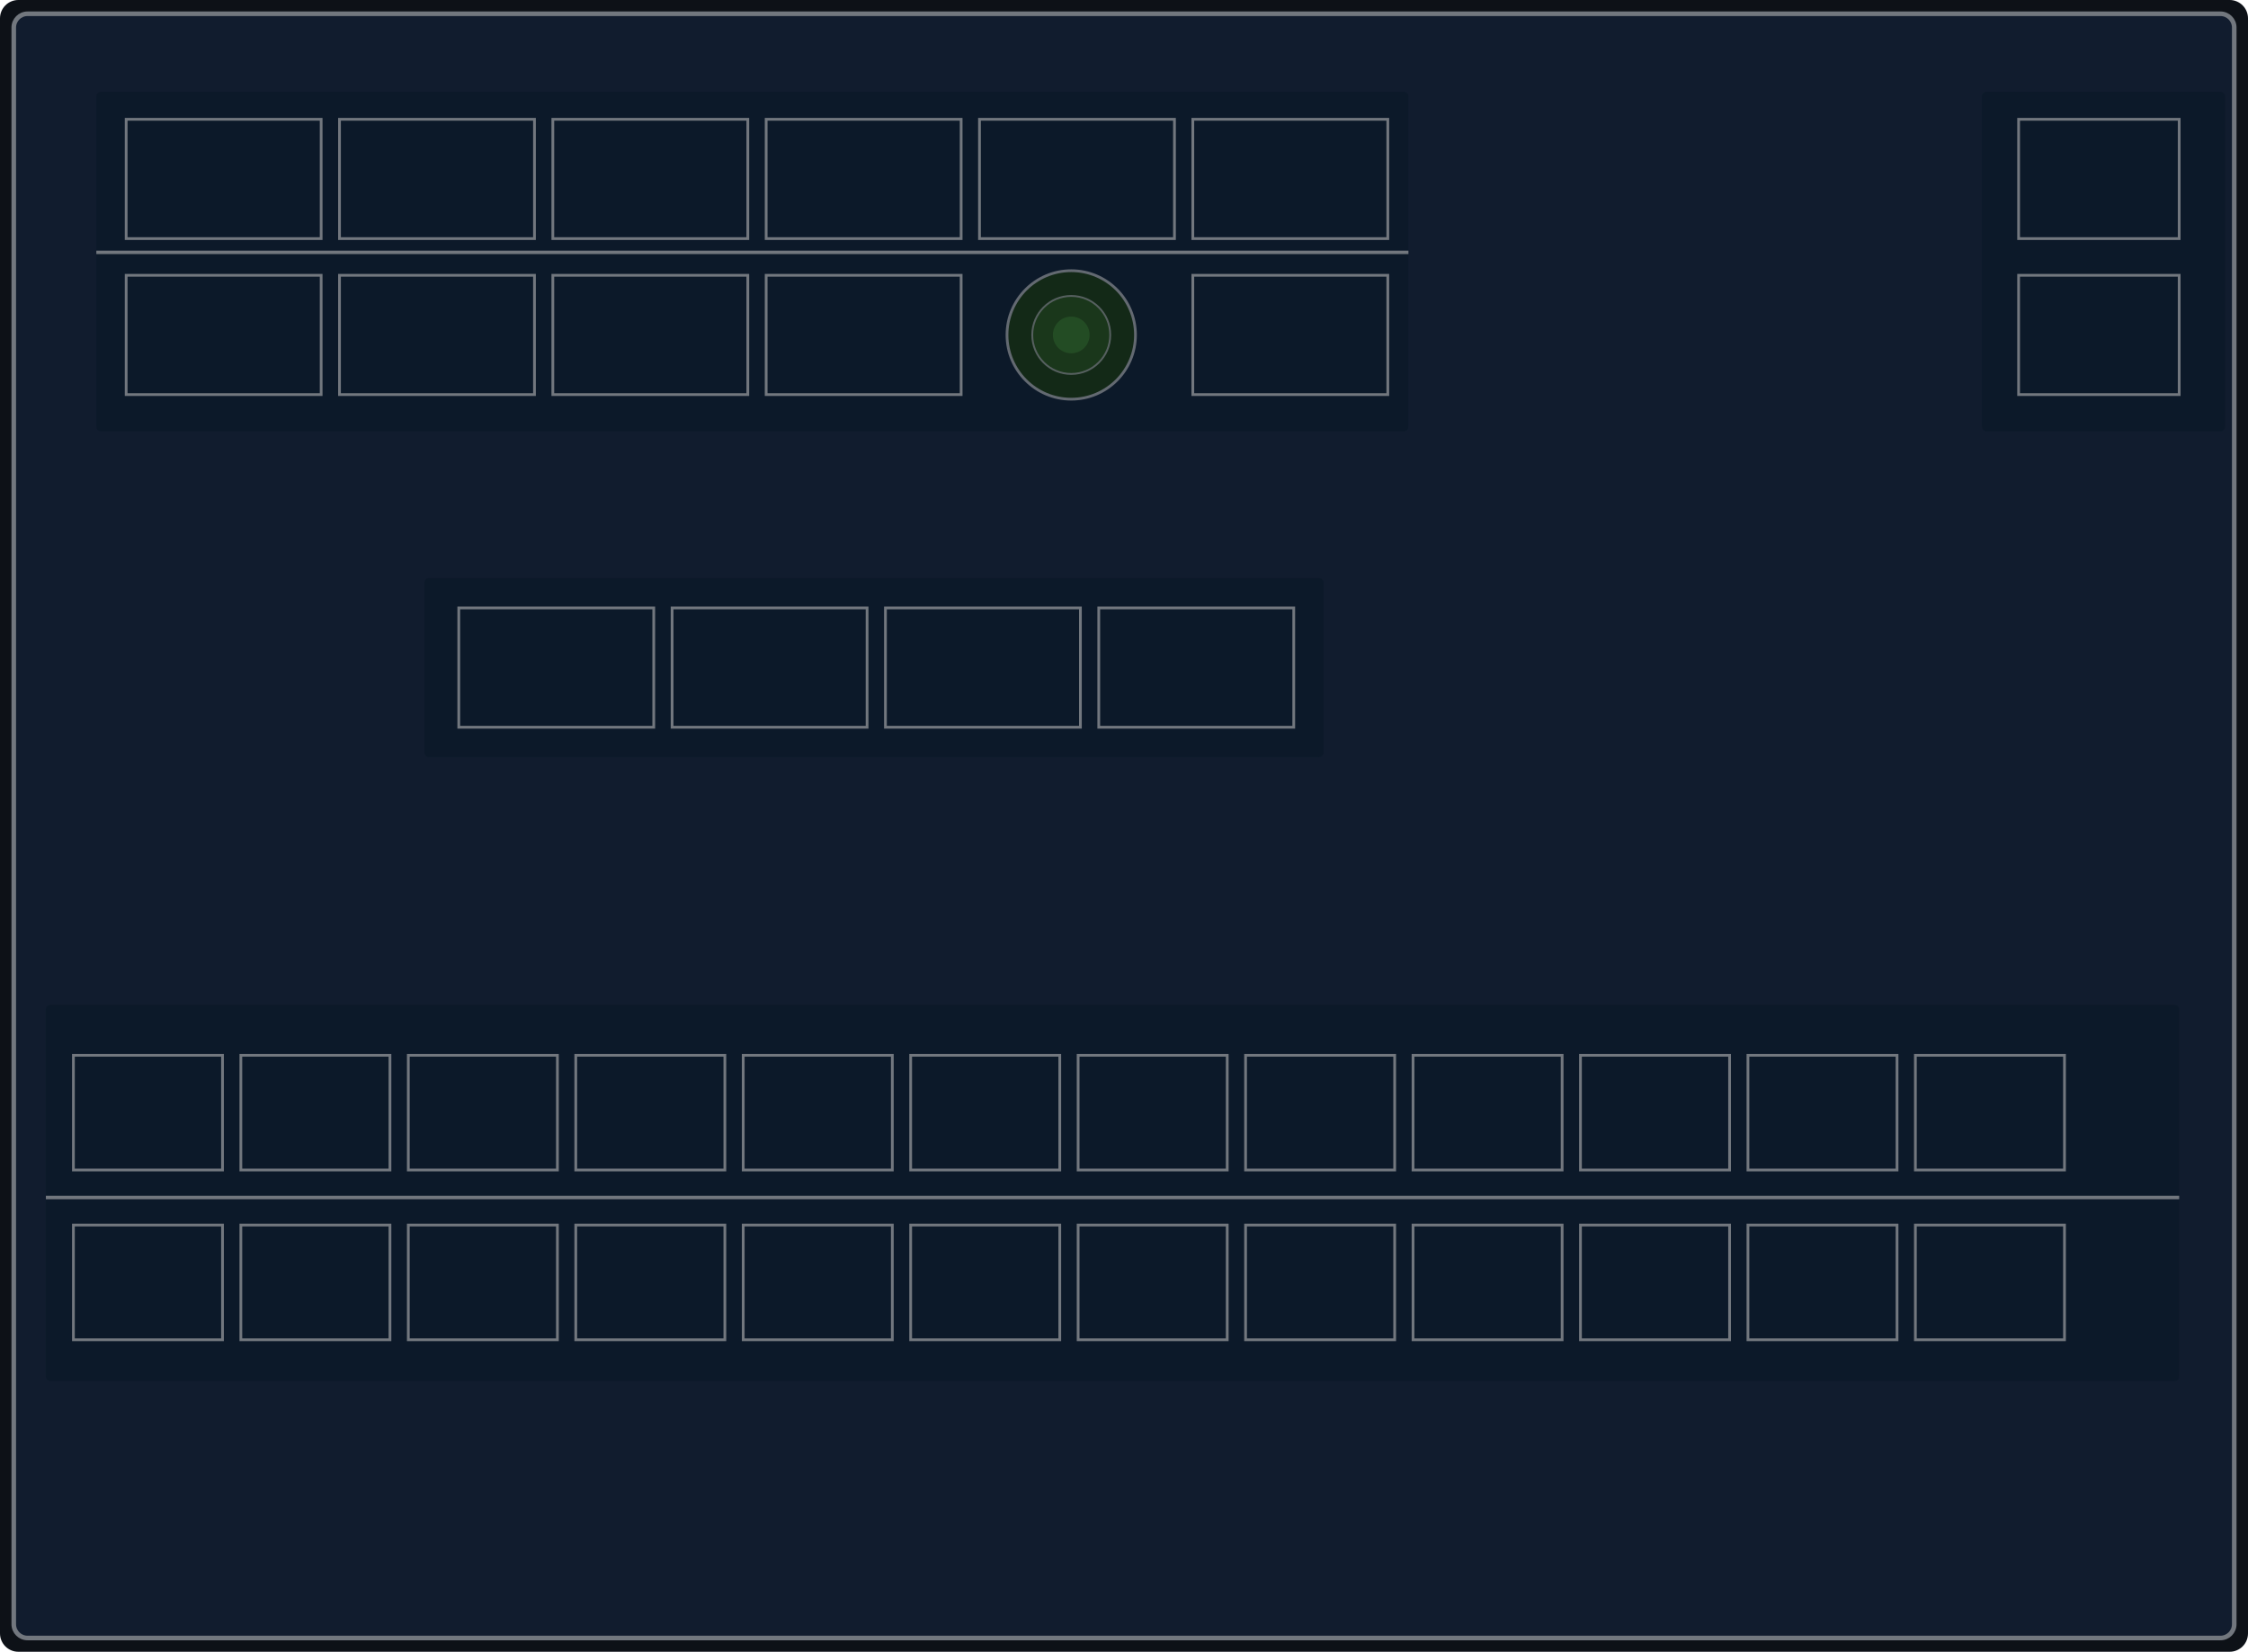
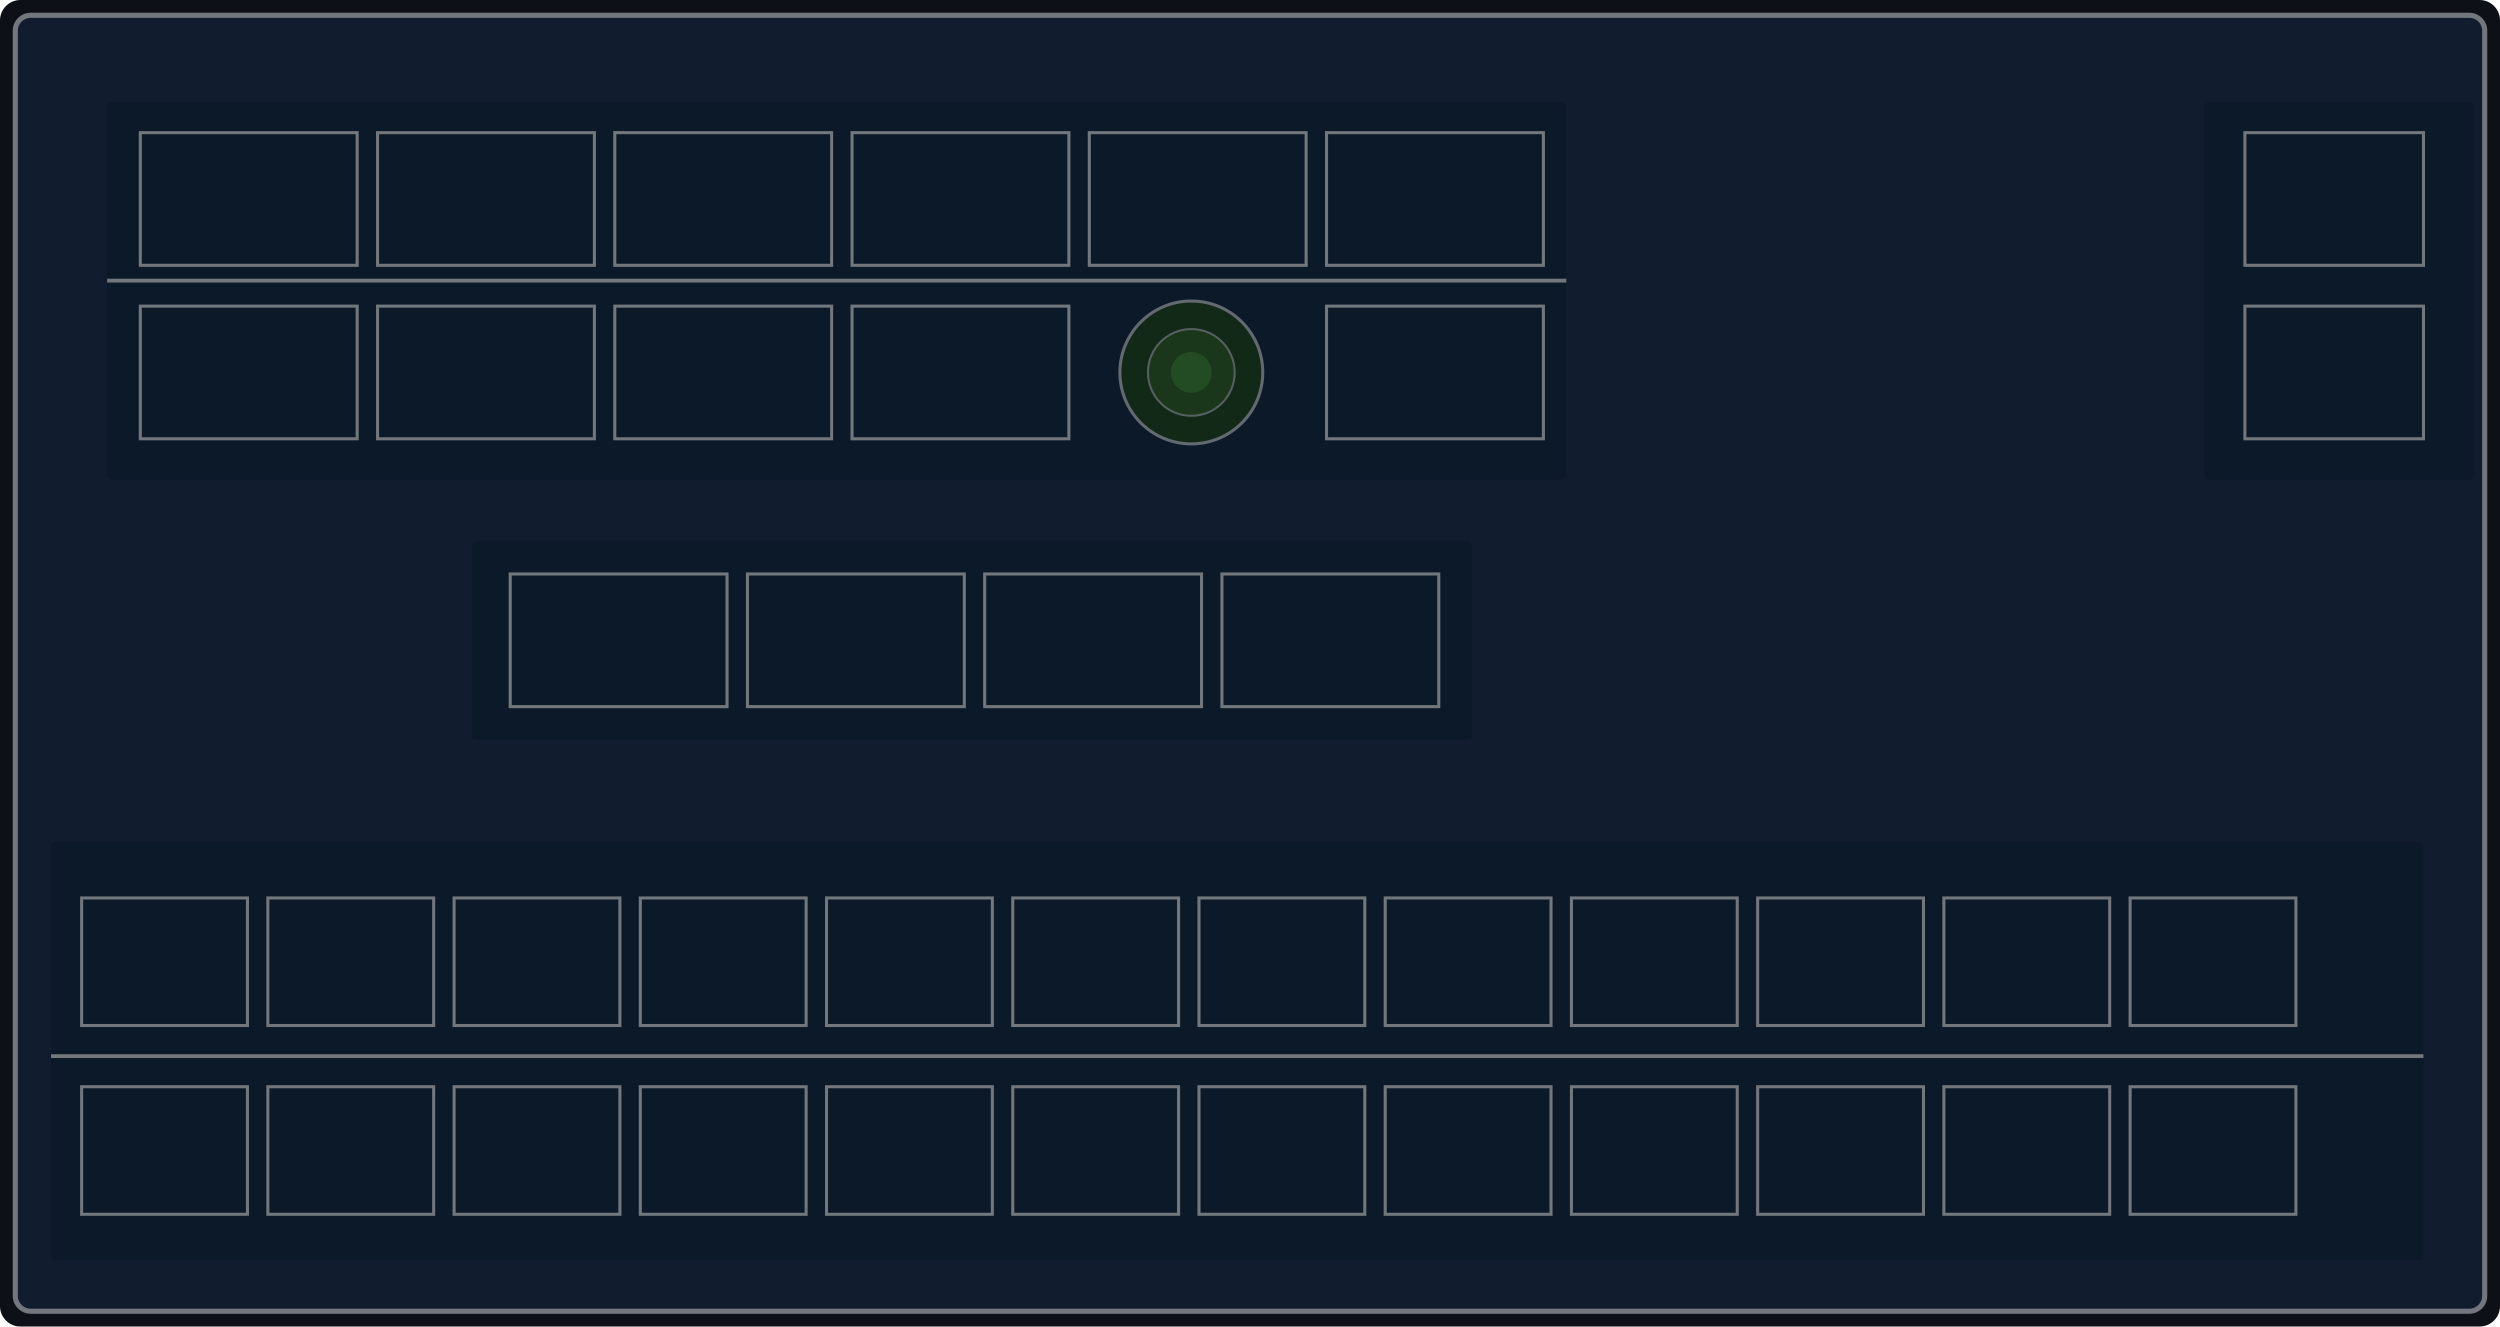
- <svg xmlns="http://www.w3.org/2000/svg" width="980" height="720" viewBox="0 0 980 720">
-   <rect width="980" height="720" fill="#0d1117" rx="8" />
-   <rect x="6" y="6" width="968" height="708" fill="#111c2e" stroke="#72777e" stroke-width="2" rx="6" />
+ <svg xmlns="http://www.w3.org/2000/svg" width="980" height="520" viewBox="0 0 980 520">
+   <rect width="980" height="520" fill="#0d1117" rx="8" />
+   <rect x="6" y="6" width="968" height="508" fill="#111c2e" stroke="#72777e" stroke-width="2" rx="6" />
  <rect x="42" y="40" width="572" height="148" fill="#0c1929" rx="2" />
  <line x1="42" y1="110" x2="614" y2="110" stroke="#72777e" stroke-width="1.5" />
  <circle cx="467" cy="146" r="28" fill="#142b14" stroke="#72777e" stroke-width="1.2" opacity="0.85" />
  <circle cx="467" cy="146" r="17" fill="#1d3d1d" stroke="#72777e" stroke-width="0.8" opacity="0.7" />
  <circle cx="467" cy="146" r="8" fill="#2a5a2a" opacity="0.6" />
  <rect x="864" y="40" width="106" height="148" fill="#0c1929" rx="2" />
-   <rect x="185" y="252" width="392" height="78" fill="#0c1929" rx="2" />
-   <rect x="20" y="438" width="930" height="164" fill="#0c1929" rx="2" />
-   <line x1="20" y1="522" x2="950" y2="522" stroke="#72777e" stroke-width="1.5" />
+   <rect x="185" y="212" width="392" height="78" fill="#0c1929" rx="2" />
+   <rect x="20" y="330" width="930" height="164" fill="#0c1929" rx="2" />
+   <line x1="20" y1="414" x2="950" y2="414" stroke="#72777e" stroke-width="1.5" />
  <rect x="55" y="52" width="85" height="52" fill="none" stroke="#72777e" stroke-width="1.2" />
  <rect x="148" y="52" width="85" height="52" fill="none" stroke="#72777e" stroke-width="1.2" />
  <rect x="241" y="52" width="85" height="52" fill="none" stroke="#72777e" stroke-width="1.2" />
  <rect x="334" y="52" width="85" height="52" fill="none" stroke="#72777e" stroke-width="1.2" />
  <rect x="427" y="52" width="85" height="52" fill="none" stroke="#72777e" stroke-width="1.2" />
  <rect x="520" y="52" width="85" height="52" fill="none" stroke="#72777e" stroke-width="1.2" />
  <rect x="55" y="120" width="85" height="52" fill="none" stroke="#72777e" stroke-width="1.2" />
  <rect x="148" y="120" width="85" height="52" fill="none" stroke="#72777e" stroke-width="1.2" />
  <rect x="241" y="120" width="85" height="52" fill="none" stroke="#72777e" stroke-width="1.2" />
  <rect x="334" y="120" width="85" height="52" fill="none" stroke="#72777e" stroke-width="1.2" />
  <rect x="520" y="120" width="85" height="52" fill="none" stroke="#72777e" stroke-width="1.2" />
  <rect x="880" y="52" width="70" height="52" fill="none" stroke="#72777e" stroke-width="1.2" />
  <rect x="880" y="120" width="70" height="52" fill="none" stroke="#72777e" stroke-width="1.2" />
-   <rect x="200" y="265" width="85" height="52" fill="none" stroke="#72777e" stroke-width="1.2" />
-   <rect x="293" y="265" width="85" height="52" fill="none" stroke="#72777e" stroke-width="1.2" />
-   <rect x="386" y="265" width="85" height="52" fill="none" stroke="#72777e" stroke-width="1.2" />
-   <rect x="479" y="265" width="85" height="52" fill="none" stroke="#72777e" stroke-width="1.2" />
-   <rect x="32" y="460" width="65" height="50" fill="none" stroke="#72777e" stroke-width="1.2" />
-   <rect x="105" y="460" width="65" height="50" fill="none" stroke="#72777e" stroke-width="1.2" />
-   <rect x="178" y="460" width="65" height="50" fill="none" stroke="#72777e" stroke-width="1.2" />
-   <rect x="251" y="460" width="65" height="50" fill="none" stroke="#72777e" stroke-width="1.2" />
-   <rect x="324" y="460" width="65" height="50" fill="none" stroke="#72777e" stroke-width="1.2" />
-   <rect x="397" y="460" width="65" height="50" fill="none" stroke="#72777e" stroke-width="1.2" />
-   <rect x="470" y="460" width="65" height="50" fill="none" stroke="#72777e" stroke-width="1.2" />
-   <rect x="543" y="460" width="65" height="50" fill="none" stroke="#72777e" stroke-width="1.2" />
-   <rect x="616" y="460" width="65" height="50" fill="none" stroke="#72777e" stroke-width="1.2" />
-   <rect x="689" y="460" width="65" height="50" fill="none" stroke="#72777e" stroke-width="1.2" />
-   <rect x="762" y="460" width="65" height="50" fill="none" stroke="#72777e" stroke-width="1.2" />
-   <rect x="835" y="460" width="65" height="50" fill="none" stroke="#72777e" stroke-width="1.2" />
-   <rect x="32" y="534" width="65" height="50" fill="none" stroke="#72777e" stroke-width="1.2" />
-   <rect x="105" y="534" width="65" height="50" fill="none" stroke="#72777e" stroke-width="1.2" />
-   <rect x="178" y="534" width="65" height="50" fill="none" stroke="#72777e" stroke-width="1.2" />
-   <rect x="251" y="534" width="65" height="50" fill="none" stroke="#72777e" stroke-width="1.2" />
-   <rect x="324" y="534" width="65" height="50" fill="none" stroke="#72777e" stroke-width="1.2" />
-   <rect x="397" y="534" width="65" height="50" fill="none" stroke="#72777e" stroke-width="1.2" />
-   <rect x="470" y="534" width="65" height="50" fill="none" stroke="#72777e" stroke-width="1.2" />
-   <rect x="543" y="534" width="65" height="50" fill="none" stroke="#72777e" stroke-width="1.2" />
-   <rect x="616" y="534" width="65" height="50" fill="none" stroke="#72777e" stroke-width="1.2" />
-   <rect x="689" y="534" width="65" height="50" fill="none" stroke="#72777e" stroke-width="1.2" />
-   <rect x="762" y="534" width="65" height="50" fill="none" stroke="#72777e" stroke-width="1.2" />
-   <rect x="835" y="534" width="65" height="50" fill="none" stroke="#72777e" stroke-width="1.2" />
+   <rect x="200" y="225" width="85" height="52" fill="none" stroke="#72777e" stroke-width="1.2" />
+   <rect x="293" y="225" width="85" height="52" fill="none" stroke="#72777e" stroke-width="1.2" />
+   <rect x="386" y="225" width="85" height="52" fill="none" stroke="#72777e" stroke-width="1.2" />
+   <rect x="479" y="225" width="85" height="52" fill="none" stroke="#72777e" stroke-width="1.2" />
+   <rect x="32" y="352" width="65" height="50" fill="none" stroke="#72777e" stroke-width="1.2" />
+   <rect x="105" y="352" width="65" height="50" fill="none" stroke="#72777e" stroke-width="1.2" />
+   <rect x="178" y="352" width="65" height="50" fill="none" stroke="#72777e" stroke-width="1.2" />
+   <rect x="251" y="352" width="65" height="50" fill="none" stroke="#72777e" stroke-width="1.2" />
+   <rect x="324" y="352" width="65" height="50" fill="none" stroke="#72777e" stroke-width="1.2" />
+   <rect x="397" y="352" width="65" height="50" fill="none" stroke="#72777e" stroke-width="1.2" />
+   <rect x="470" y="352" width="65" height="50" fill="none" stroke="#72777e" stroke-width="1.2" />
+   <rect x="543" y="352" width="65" height="50" fill="none" stroke="#72777e" stroke-width="1.2" />
+   <rect x="616" y="352" width="65" height="50" fill="none" stroke="#72777e" stroke-width="1.2" />
+   <rect x="689" y="352" width="65" height="50" fill="none" stroke="#72777e" stroke-width="1.2" />
+   <rect x="762" y="352" width="65" height="50" fill="none" stroke="#72777e" stroke-width="1.2" />
+   <rect x="835" y="352" width="65" height="50" fill="none" stroke="#72777e" stroke-width="1.2" />
+   <rect x="32" y="426" width="65" height="50" fill="none" stroke="#72777e" stroke-width="1.2" />
+   <rect x="105" y="426" width="65" height="50" fill="none" stroke="#72777e" stroke-width="1.2" />
+   <rect x="178" y="426" width="65" height="50" fill="none" stroke="#72777e" stroke-width="1.2" />
+   <rect x="251" y="426" width="65" height="50" fill="none" stroke="#72777e" stroke-width="1.2" />
+   <rect x="324" y="426" width="65" height="50" fill="none" stroke="#72777e" stroke-width="1.2" />
+   <rect x="397" y="426" width="65" height="50" fill="none" stroke="#72777e" stroke-width="1.2" />
+   <rect x="470" y="426" width="65" height="50" fill="none" stroke="#72777e" stroke-width="1.2" />
+   <rect x="543" y="426" width="65" height="50" fill="none" stroke="#72777e" stroke-width="1.2" />
+   <rect x="616" y="426" width="65" height="50" fill="none" stroke="#72777e" stroke-width="1.2" />
+   <rect x="689" y="426" width="65" height="50" fill="none" stroke="#72777e" stroke-width="1.2" />
+   <rect x="762" y="426" width="65" height="50" fill="none" stroke="#72777e" stroke-width="1.2" />
+   <rect x="835" y="426" width="65" height="50" fill="none" stroke="#72777e" stroke-width="1.2" />
</svg>
